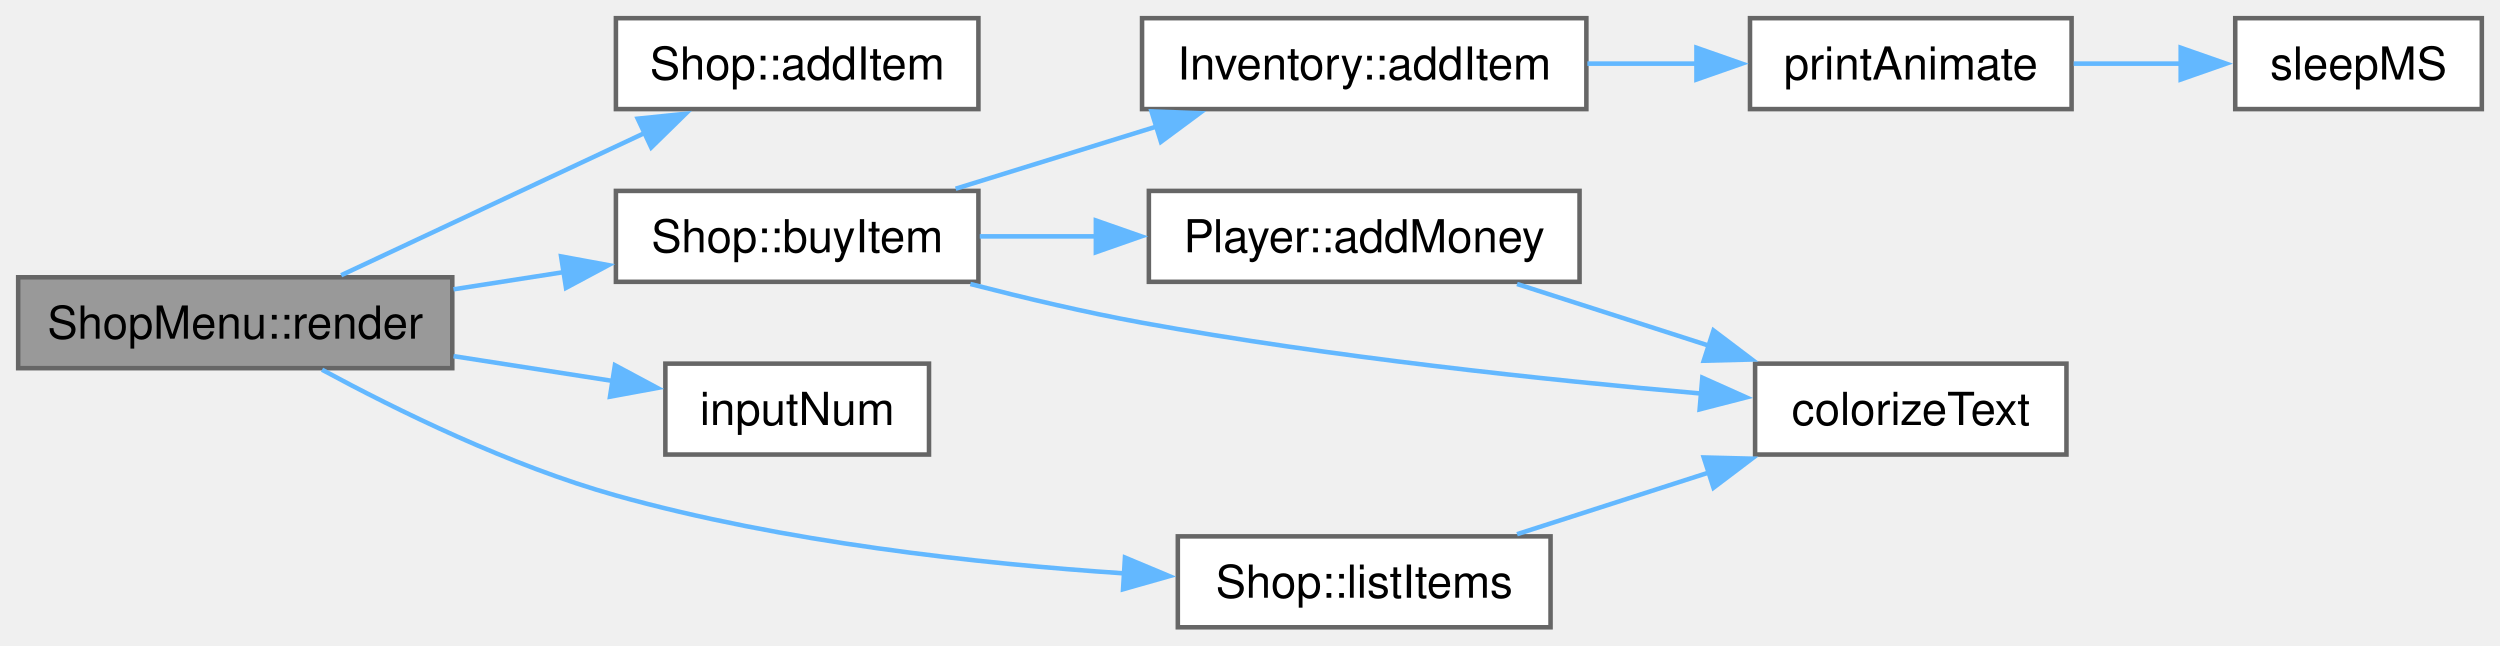
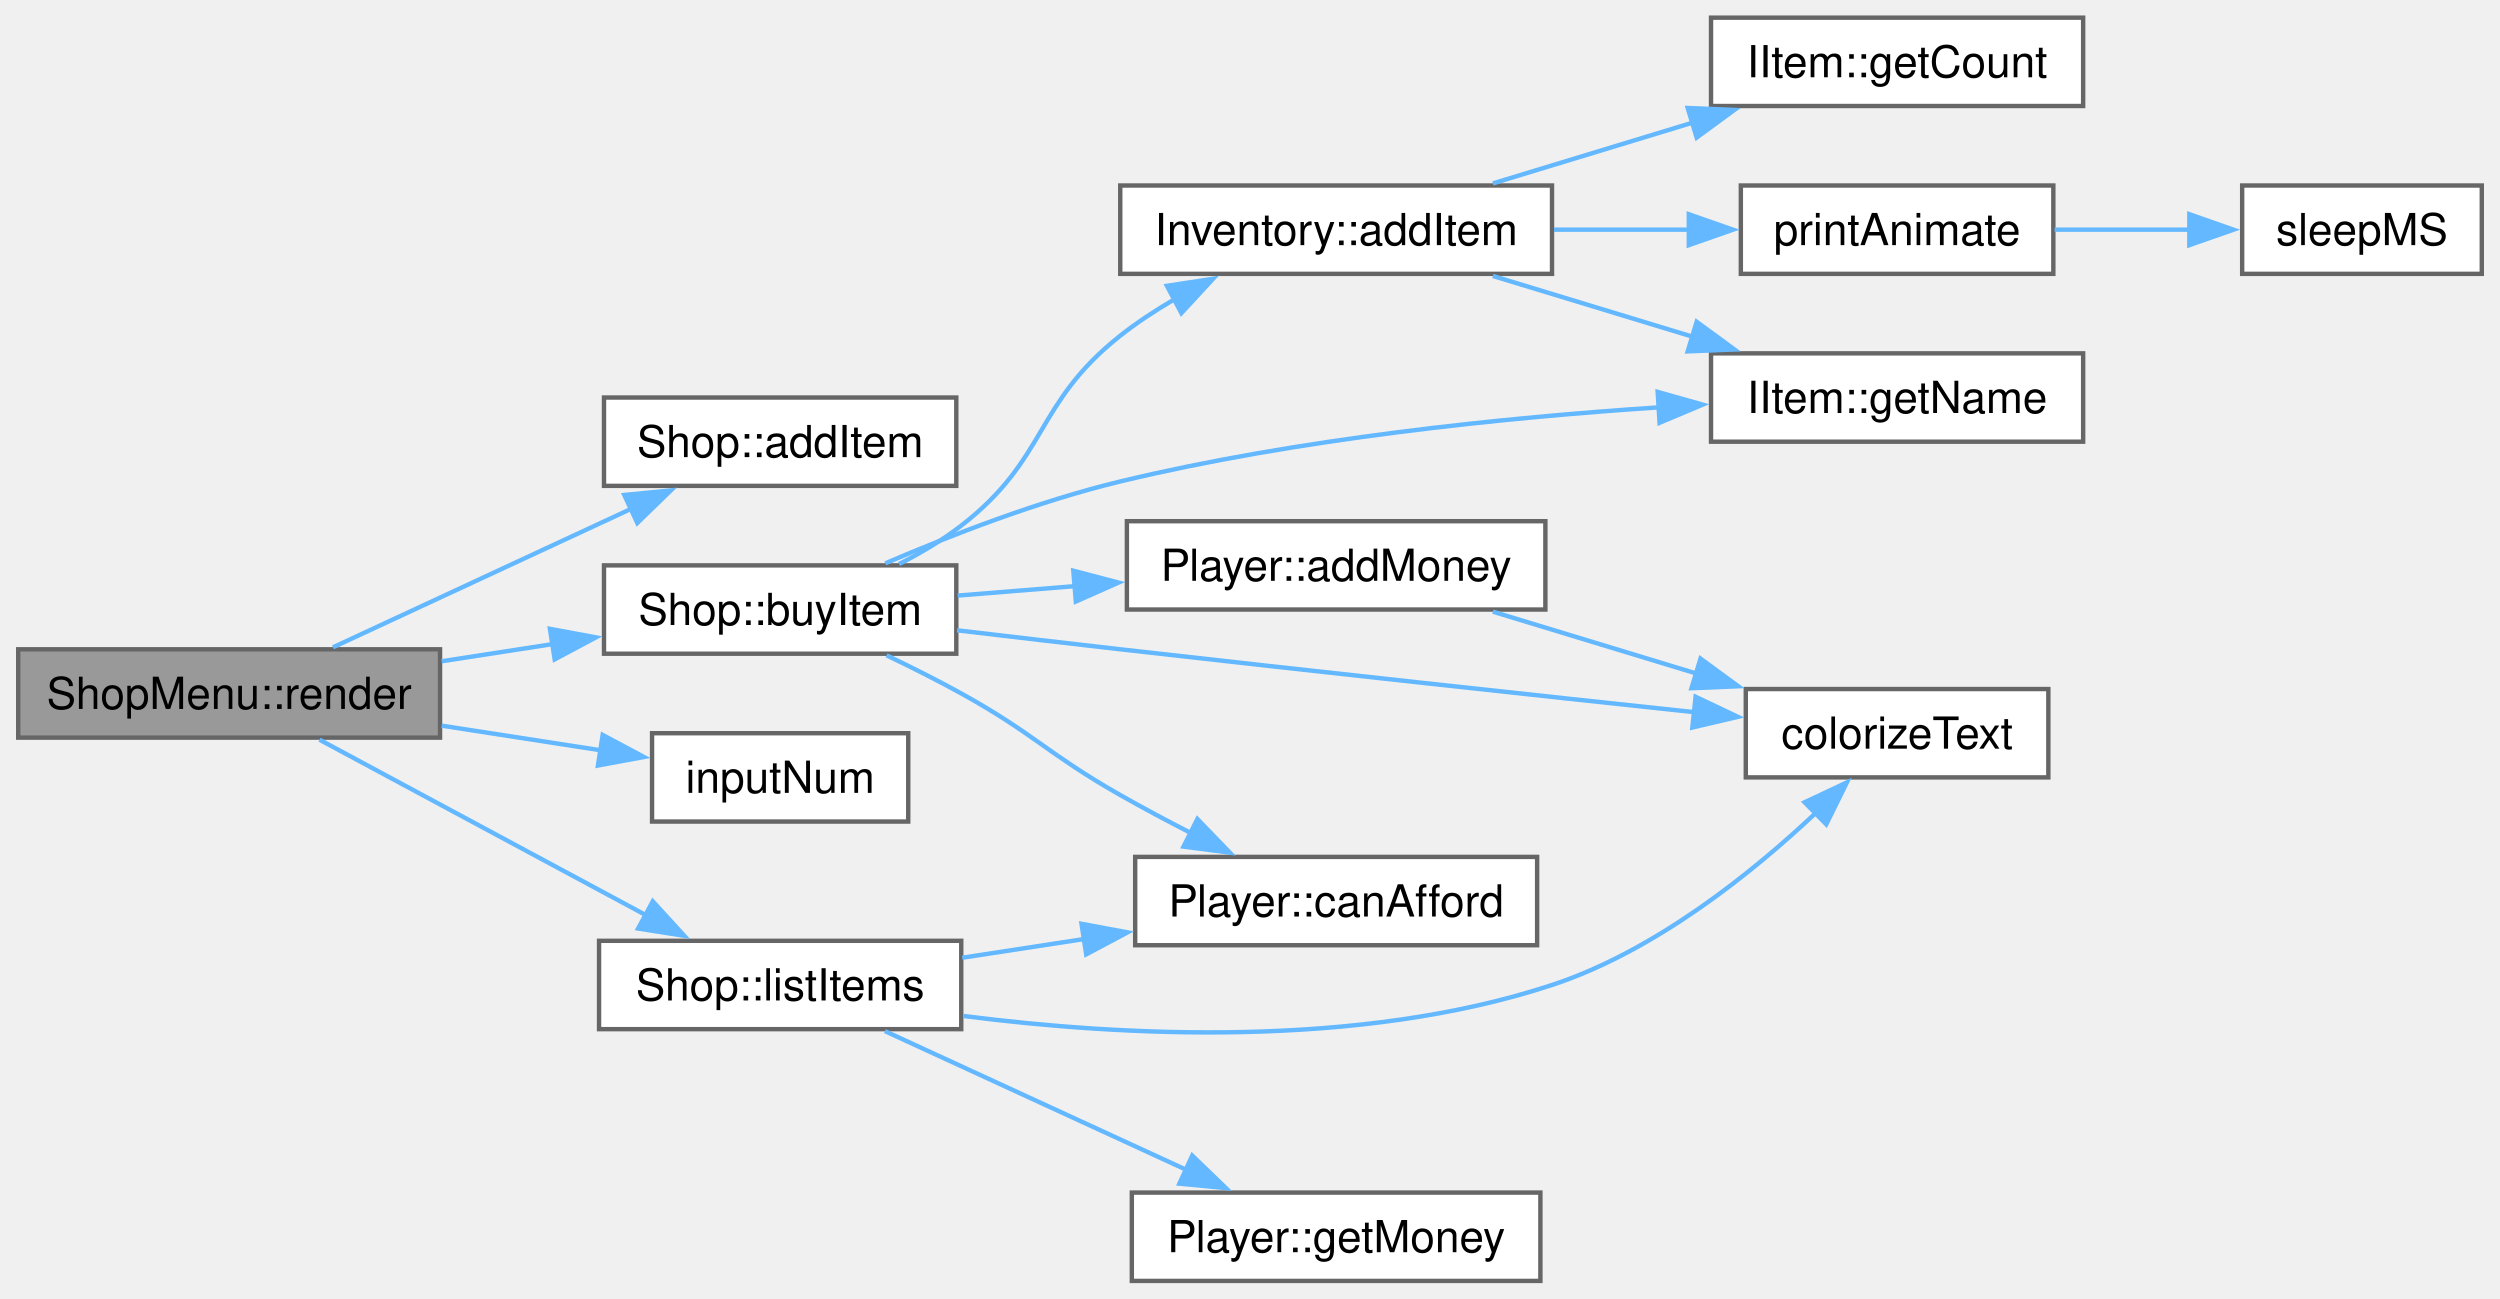
- <svg xmlns="http://www.w3.org/2000/svg" xmlns:xlink="http://www.w3.org/1999/xlink" width="550pt" height="142pt" viewBox="0.00 0.00 550.00 142.00">
-   <g id="graph0" class="graph" transform="scale(1 1) rotate(0) translate(4 138)">
+ <svg xmlns="http://www.w3.org/2000/svg" xmlns:xlink="http://www.w3.org/1999/xlink" width="566pt" height="294pt" viewBox="0.00 0.00 565.75 294.00">
+   <g id="graph0" class="graph" transform="scale(1 1) rotate(0) translate(4 290)">
    <g id="Node000001" class="node">
      <g id="a_Node000001">
        <a xlink:title=" ">
-           <polygon fill="#999999" stroke="#666666" points="95.5,-77 0,-77 0,-57 95.5,-57 95.5,-77" />
-           <text text-anchor="middle" x="47.75" y="-63.5" font-family="Helvetica,sans-Serif" font-size="10.00">ShopMenu::render</text>
+           <polygon fill="#999999" stroke="#666666" points="95.5,-143 0,-143 0,-123 95.5,-123 95.5,-143" />
+           <text text-anchor="middle" x="47.75" y="-129.5" font-family="Helvetica,sans-Serif" font-size="10.00">ShopMenu::render</text>
        </a>
      </g>
    </g>
    <g id="Node000002" class="node">
      <g id="a_Node000002">
        <a xlink:href="class_shop.html#a562501e5746bdef39699bc39203f8973" target="_top" xlink:title=" ">
-           <polygon fill="white" stroke="#666666" points="211.25,-134 131.5,-134 131.5,-114 211.25,-114 211.25,-134" />
-           <text text-anchor="middle" x="171.38" y="-120.5" font-family="Helvetica,sans-Serif" font-size="10.00">Shop::addItem</text>
+           <polygon fill="white" stroke="#666666" points="212.38,-200 132.62,-200 132.62,-180 212.38,-180 212.38,-200" />
+           <text text-anchor="middle" x="172.5" y="-186.5" font-family="Helvetica,sans-Serif" font-size="10.00">Shop::addItem</text>
        </a>
      </g>
    </g>
    <g id="edge1_Node000001_Node000002" class="edge">
      <g id="a_edge1_Node000001_Node000002">
        <a xlink:title=" ">
-           <path fill="none" stroke="#63b8ff" d="M71.06,-77.45C89.83,-86.25 116.92,-98.95 138.07,-108.86" />
-           <polygon fill="#63b8ff" stroke="#63b8ff" points="136.3,-111.89 146.84,-112.97 139.27,-105.56 136.3,-111.89" />
+           <path fill="none" stroke="#63b8ff" d="M71.26,-143.45C90.21,-152.25 117.55,-164.95 138.89,-174.86" />
+           <polygon fill="#63b8ff" stroke="#63b8ff" points="137.21,-177.94 147.76,-178.97 140.16,-171.59 137.21,-177.94" />
        </a>
      </g>
    </g>
    <g id="Node000003" class="node">
      <g id="a_Node000003">
        <a xlink:href="class_shop.html#a6c1a27422ecdd1a5248f156f1355632b" target="_top" xlink:title="Buy an item from the shop.">
-           <polygon fill="white" stroke="#666666" points="211.25,-96 131.5,-96 131.5,-76 211.25,-76 211.25,-96" />
-           <text text-anchor="middle" x="171.38" y="-82.5" font-family="Helvetica,sans-Serif" font-size="10.00">Shop::buyItem</text>
+           <polygon fill="white" stroke="#666666" points="212.38,-162 132.62,-162 132.62,-142 212.38,-142 212.38,-162" />
+           <text text-anchor="middle" x="172.5" y="-148.5" font-family="Helvetica,sans-Serif" font-size="10.00">Shop::buyItem</text>
        </a>
      </g>
    </g>
    <g id="edge2_Node000001_Node000003" class="edge">
      <g id="a_edge2_Node000001_Node000003">
        <a xlink:title=" ">
-           <path fill="none" stroke="#63b8ff" d="M95.77,-74.35C103.77,-75.6 112.1,-76.9 120.18,-78.16" />
-           <polygon fill="#63b8ff" stroke="#63b8ff" points="119.44,-81.59 129.86,-79.67 120.52,-74.67 119.44,-81.59" />
-         </a>
-       </g>
-     </g>
-     <g id="Node000009" class="node">
-       <g id="a_Node000009">
+           <path fill="none" stroke="#63b8ff" d="M95.86,-140.29C104.13,-141.57 112.77,-142.91 121.13,-144.2" />
+           <polygon fill="#63b8ff" stroke="#63b8ff" points="120.38,-147.63 130.8,-145.7 121.45,-140.71 120.38,-147.63" />
+         </a>
+       </g>
+     </g>
+     <g id="Node000012" class="node">
+       <g id="a_Node000012">
        <a xlink:href="extras_8cpp.html#a3816c0b1714f3be0c6c8a394a4faee7d" target="_top" xlink:title="Gets an integer from the user. Loops until a valid integer is entered.">
-           <polygon fill="white" stroke="#666666" points="200.38,-58 142.38,-58 142.38,-38 200.38,-38 200.38,-58" />
-           <text text-anchor="middle" x="171.38" y="-44.5" font-family="Helvetica,sans-Serif" font-size="10.00">inputNum</text>
-         </a>
-       </g>
-     </g>
-     <g id="edge9_Node000001_Node000009" class="edge">
-       <g id="a_edge9_Node000001_Node000009">
-         <a xlink:title=" ">
-           <path fill="none" stroke="#63b8ff" d="M95.77,-59.65C107.38,-57.84 119.7,-55.92 130.91,-54.17" />
-           <polygon fill="#63b8ff" stroke="#63b8ff" points="131.28,-57.65 140.62,-52.65 130.2,-50.73 131.28,-57.65" />
-         </a>
-       </g>
-     </g>
-     <g id="Node000010" class="node">
-       <g id="a_Node000010">
+           <polygon fill="white" stroke="#666666" points="201.5,-124 143.5,-124 143.5,-104 201.5,-104 201.5,-124" />
+           <text text-anchor="middle" x="172.5" y="-110.5" font-family="Helvetica,sans-Serif" font-size="10.00">inputNum</text>
+         </a>
+       </g>
+     </g>
+     <g id="edge13_Node000001_Node000012" class="edge">
+       <g id="a_edge13_Node000001_Node000012">
+         <a xlink:title=" ">
+           <path fill="none" stroke="#63b8ff" d="M95.86,-125.71C107.82,-123.86 120.56,-121.89 132.1,-120.1" />
+           <polygon fill="#63b8ff" stroke="#63b8ff" points="132.32,-123.61 141.67,-118.62 131.25,-116.69 132.32,-123.61" />
+         </a>
+       </g>
+     </g>
+     <g id="Node000013" class="node">
+       <g id="a_Node000013">
        <a xlink:href="class_shop.html#ac213488671e8d976d97c3530e691fd44" target="_top" xlink:title=" ">
-           <polygon fill="white" stroke="#666666" points="337.12,-20 255.12,-20 255.12,0 337.12,0 337.12,-20" />
-           <text text-anchor="middle" x="296.12" y="-6.5" font-family="Helvetica,sans-Serif" font-size="10.00">Shop::listItems</text>
-         </a>
-       </g>
-     </g>
-     <g id="edge10_Node000001_Node000010" class="edge">
-       <g id="a_edge10_Node000001_Node000010">
-         <a xlink:title=" ">
-           <path fill="none" stroke="#63b8ff" d="M66.85,-56.66C83.2,-47.82 108.21,-35.52 131.5,-29 168.2,-18.72 211.04,-14 243.68,-11.83" />
-           <polygon fill="#63b8ff" stroke="#63b8ff" points="243.49,-15.34 253.26,-11.25 243.07,-8.36 243.49,-15.34" />
+           <polygon fill="white" stroke="#666666" points="213.5,-77 131.5,-77 131.5,-57 213.5,-57 213.5,-77" />
+           <text text-anchor="middle" x="172.5" y="-63.5" font-family="Helvetica,sans-Serif" font-size="10.00">Shop::listItems</text>
+         </a>
+       </g>
+     </g>
+     <g id="edge14_Node000001_Node000013" class="edge">
+       <g id="a_edge14_Node000001_Node000013">
+         <a xlink:title=" ">
+           <path fill="none" stroke="#63b8ff" d="M68.2,-122.54C88.13,-111.83 119.36,-95.03 142.27,-82.72" />
+           <polygon fill="#63b8ff" stroke="#63b8ff" points="143.66,-85.94 150.81,-78.13 140.34,-79.78 143.66,-85.94" />
        </a>
      </g>
    </g>
    <g id="Node000004" class="node">
      <g id="a_Node000004">
        <a xlink:href="class_inventory.html#a7a3d5b1157d8212186746eade80b5630" target="_top" xlink:title="Adds an item to inventory.">
-           <polygon fill="white" stroke="#666666" points="345,-134 247.25,-134 247.25,-114 345,-114 345,-134" />
-           <text text-anchor="middle" x="296.12" y="-120.5" font-family="Helvetica,sans-Serif" font-size="10.00">Inventory::addItem</text>
+           <polygon fill="white" stroke="#666666" points="347.25,-248 249.5,-248 249.5,-228 347.25,-228 347.25,-248" />
+           <text text-anchor="middle" x="298.38" y="-234.5" font-family="Helvetica,sans-Serif" font-size="10.00">Inventory::addItem</text>
        </a>
      </g>
    </g>
    <g id="edge3_Node000003_Node000004" class="edge">
      <g id="a_edge3_Node000003_Node000004">
        <a xlink:title=" ">
-           <path fill="none" stroke="#63b8ff" d="M206.24,-96.48C219.93,-100.72 235.91,-105.67 250.52,-110.19" />
-           <polygon fill="#63b8ff" stroke="#63b8ff" points="249.33,-113.49 259.92,-113.1 251.41,-106.8 249.33,-113.49" />
+           <path fill="none" stroke="#63b8ff" d="M199.42,-162.3C204.32,-164.79 209.24,-167.71 213.5,-171 233.21,-186.25 229.95,-198.54 249.5,-214 253.27,-216.98 257.48,-219.74 261.78,-222.25" />
+           <polygon fill="#63b8ff" stroke="#63b8ff" points="260.06,-225.29 270.53,-226.89 263.34,-219.11 260.06,-225.29" />
+         </a>
+       </g>
+     </g>
+     <g id="Node000006" class="node">
+       <g id="a_Node000006">
+         <a xlink:href="class_i_item.html#a6b86cf44e8eebf94b7096ea5645a0527" target="_top" xlink:title=" ">
+           <polygon fill="white" stroke="#666666" points="467.5,-210 383.25,-210 383.25,-190 467.5,-190 467.5,-210" />
+           <text text-anchor="middle" x="425.38" y="-196.5" font-family="Helvetica,sans-Serif" font-size="10.00">IItem::getName</text>
+         </a>
+       </g>
+     </g>
+     <g id="edge12_Node000003_Node000006" class="edge">
+       <g id="a_edge12_Node000003_Node000006">
+         <a xlink:title=" ">
+           <path fill="none" stroke="#63b8ff" d="M196.3,-162.46C211.14,-168.83 231.1,-176.57 249.5,-181 289.78,-190.7 336.48,-195.46 371.48,-197.78" />
+           <polygon fill="#63b8ff" stroke="#63b8ff" points="371.17,-201.27 381.37,-198.39 371.6,-194.28 371.17,-201.27" />
+         </a>
+       </g>
+     </g>
+     <g id="Node000009" class="node">
+       <g id="a_Node000009">
+         <a xlink:href="class_player.html#a86ad66429e7bf8ef4640bac1d0f3476f" target="_top" xlink:title=" ">
+           <polygon fill="white" stroke="#666666" points="345.75,-172 251,-172 251,-152 345.75,-152 345.75,-172" />
+           <text text-anchor="middle" x="298.38" y="-158.5" font-family="Helvetica,sans-Serif" font-size="10.00">Player::addMoney</text>
+         </a>
+       </g>
+     </g>
+     <g id="edge8_Node000003_Node000009" class="edge">
+       <g id="a_edge8_Node000003_Node000009">
+         <a xlink:title=" ">
+           <path fill="none" stroke="#63b8ff" d="M212.69,-155.16C221.17,-155.85 230.3,-156.59 239.32,-157.31" />
+           <polygon fill="#63b8ff" stroke="#63b8ff" points="238.87,-160.79 249.12,-158.1 239.44,-153.81 238.87,-160.79" />
+         </a>
+       </g>
+     </g>
+     <g id="Node000010" class="node">
+       <g id="a_Node000010">
+         <a xlink:href="extras_8cpp.html#a99d2755bf0660601280710515b3f512c" target="_top" xlink:title="Colors text.">
+           <polygon fill="white" stroke="#666666" points="459.62,-134 391.12,-134 391.12,-114 459.62,-114 459.62,-134" />
+           <text text-anchor="middle" x="425.38" y="-120.5" font-family="Helvetica,sans-Serif" font-size="10.00">colorizeText</text>
+         </a>
+       </g>
+     </g>
+     <g id="edge11_Node000003_Node000010" class="edge">
+       <g id="a_edge11_Node000003_Node000010">
+         <a xlink:title=" ">
+           <path fill="none" stroke="#63b8ff" d="M212.55,-147.3C224.41,-145.9 237.49,-144.36 249.5,-143 293.66,-137.99 344.14,-132.53 379.47,-128.76" />
+           <polygon fill="#63b8ff" stroke="#63b8ff" points="379.76,-132.25 389.33,-127.71 379.02,-125.29 379.76,-132.25" />
+         </a>
+       </g>
+     </g>
+     <g id="Node000011" class="node">
+       <g id="a_Node000011">
+         <a xlink:href="class_player.html#abda4c0f24a59155522361079dce5d427" target="_top" xlink:title=" ">
+           <polygon fill="white" stroke="#666666" points="343.88,-96 252.88,-96 252.88,-76 343.88,-76 343.88,-96" />
+           <text text-anchor="middle" x="298.38" y="-82.5" font-family="Helvetica,sans-Serif" font-size="10.00">Player::canAfford</text>
+         </a>
+       </g>
+     </g>
+     <g id="edge10_Node000003_Node000011" class="edge">
+       <g id="a_edge10_Node000003_Node000011">
+         <a xlink:title=" ">
+           <path fill="none" stroke="#63b8ff" d="M196.59,-141.63C202.2,-138.95 208.12,-135.98 213.5,-133 230.11,-123.8 232.99,-119.38 249.5,-110 254.62,-107.09 260.14,-104.15 265.55,-101.37" />
+           <polygon fill="#63b8ff" stroke="#63b8ff" points="266.96,-104.58 274.32,-96.96 263.82,-98.33 266.96,-104.58" />
+         </a>
+       </g>
+     </g>
+     <g id="Node000005" class="node">
+       <g id="a_Node000005">
+         <a xlink:href="class_i_item.html#a5a1e25be1c8a94e21ec832a9b7b5492f" target="_top" xlink:title=" ">
+           <polygon fill="white" stroke="#666666" points="467.5,-286 383.25,-286 383.25,-266 467.5,-266 467.5,-286" />
+           <text text-anchor="middle" x="425.38" y="-272.5" font-family="Helvetica,sans-Serif" font-size="10.00">IItem::getCount</text>
+         </a>
+       </g>
+     </g>
+     <g id="edge4_Node000004_Node000005" class="edge">
+       <g id="a_edge4_Node000004_Node000005">
+         <a xlink:title=" ">
+           <path fill="none" stroke="#63b8ff" d="M333.86,-248.48C347.94,-252.76 364.4,-257.77 379.39,-262.33" />
+           <polygon fill="#63b8ff" stroke="#63b8ff" points="377.97,-265.55 388.55,-265.11 380,-258.85 377.97,-265.55" />
+         </a>
+       </g>
+     </g>
+     <g id="edge5_Node000004_Node000006" class="edge">
+       <g id="a_edge5_Node000004_Node000006">
+         <a xlink:title=" ">
+           <path fill="none" stroke="#63b8ff" d="M333.86,-227.52C347.94,-223.24 364.4,-218.23 379.39,-213.67" />
+           <polygon fill="#63b8ff" stroke="#63b8ff" points="380,-217.15 388.55,-210.89 377.97,-210.45 380,-217.15" />
        </a>
      </g>
    </g>
    <g id="Node000007" class="node">
      <g id="a_Node000007">
-         <a xlink:href="class_player.html#a86ad66429e7bf8ef4640bac1d0f3476f" target="_top" xlink:title=" ">
-           <polygon fill="white" stroke="#666666" points="343.5,-96 248.75,-96 248.75,-76 343.5,-76 343.5,-96" />
-           <text text-anchor="middle" x="296.12" y="-82.5" font-family="Helvetica,sans-Serif" font-size="10.00">Player::addMoney</text>
-         </a>
-       </g>
-     </g>
-     <g id="edge6_Node000003_Node000007" class="edge">
-       <g id="a_edge6_Node000003_Node000007">
-         <a xlink:title=" ">
-           <path fill="none" stroke="#63b8ff" d="M211.55,-86C219.75,-86 228.55,-86 237.27,-86" />
-           <polygon fill="#63b8ff" stroke="#63b8ff" points="237.09,-89.5 247.09,-86 237.09,-82.5 237.09,-89.5" />
+         <a xlink:href="extras_8cpp.html#a251383c9dea6cb260fb6f9ebb010139f" target="_top" xlink:title="Outputs a text character by character with a given delay.">
+           <polygon fill="white" stroke="#666666" points="460.75,-248 390,-248 390,-228 460.75,-228 460.75,-248" />
+           <text text-anchor="middle" x="425.38" y="-234.5" font-family="Helvetica,sans-Serif" font-size="10.00">printAnimate</text>
+         </a>
+       </g>
+     </g>
+     <g id="edge6_Node000004_Node000007" class="edge">
+       <g id="a_edge6_Node000004_Node000007">
+         <a xlink:title=" ">
+           <path fill="none" stroke="#63b8ff" d="M347.7,-238C357.78,-238 368.37,-238 378.36,-238" />
+           <polygon fill="#63b8ff" stroke="#63b8ff" points="378.22,-241.5 388.22,-238 378.22,-234.5 378.22,-241.5" />
        </a>
      </g>
    </g>
    <g id="Node000008" class="node">
      <g id="a_Node000008">
-         <a xlink:href="extras_8cpp.html#a99d2755bf0660601280710515b3f512c" target="_top" xlink:title="Colors text.">
-           <polygon fill="white" stroke="#666666" points="450.62,-58 382.12,-58 382.12,-38 450.62,-38 450.62,-58" />
-           <text text-anchor="middle" x="416.38" y="-44.5" font-family="Helvetica,sans-Serif" font-size="10.00">colorizeText</text>
-         </a>
-       </g>
-     </g>
-     <g id="edge8_Node000003_Node000008" class="edge">
-       <g id="a_edge8_Node000003_Node000008">
-         <a xlink:title=" ">
-           <path fill="none" stroke="#63b8ff" d="M209.48,-75.52C221.46,-72.43 234.85,-69.26 247.25,-67 288.61,-59.45 336.27,-54.4 370.26,-51.42" />
-           <polygon fill="#63b8ff" stroke="#63b8ff" points="370.51,-54.91 380.18,-50.58 369.92,-47.94 370.51,-54.91" />
-         </a>
-       </g>
-     </g>
-     <g id="Node000005" class="node">
-       <g id="a_Node000005">
-         <a xlink:href="extras_8cpp.html#a251383c9dea6cb260fb6f9ebb010139f" target="_top" xlink:title="Outputs a text character by character with a given delay.">
-           <polygon fill="white" stroke="#666666" points="451.75,-134 381,-134 381,-114 451.75,-114 451.75,-134" />
-           <text text-anchor="middle" x="416.38" y="-120.5" font-family="Helvetica,sans-Serif" font-size="10.00">printAnimate</text>
-         </a>
-       </g>
-     </g>
-     <g id="edge4_Node000004_Node000005" class="edge">
-       <g id="a_edge4_Node000004_Node000005">
-         <a xlink:title=" ">
-           <path fill="none" stroke="#63b8ff" d="M345.22,-124C353.21,-124 361.48,-124 369.42,-124" />
-           <polygon fill="#63b8ff" stroke="#63b8ff" points="369.22,-127.5 379.22,-124 369.22,-120.5 369.22,-127.5" />
-         </a>
-       </g>
-     </g>
-     <g id="Node000006" class="node">
-       <g id="a_Node000006">
        <a xlink:href="extras_8cpp.html#aea0e34fe8a665ef6cb1fd6526ce1deb0" target="_top" xlink:title=" ">
-           <polygon fill="white" stroke="#666666" points="542,-134 487.75,-134 487.75,-114 542,-114 542,-134" />
-           <text text-anchor="middle" x="514.88" y="-120.5" font-family="Helvetica,sans-Serif" font-size="10.00">sleepMS</text>
-         </a>
-       </g>
-     </g>
-     <g id="edge5_Node000005_Node000006" class="edge">
-       <g id="a_edge5_Node000005_Node000006">
-         <a xlink:title=" ">
-           <path fill="none" stroke="#63b8ff" d="M452.21,-124C459.89,-124 468.05,-124 475.84,-124" />
-           <polygon fill="#63b8ff" stroke="#63b8ff" points="475.75,-127.5 485.75,-124 475.75,-120.5 475.75,-127.5" />
+           <polygon fill="white" stroke="#666666" points="557.75,-248 503.5,-248 503.5,-228 557.75,-228 557.75,-248" />
+           <text text-anchor="middle" x="530.62" y="-234.5" font-family="Helvetica,sans-Serif" font-size="10.00">sleepMS</text>
        </a>
      </g>
    </g>
    <g id="edge7_Node000007_Node000008" class="edge">
      <g id="a_edge7_Node000007_Node000008">
        <a xlink:title=" ">
-           <path fill="none" stroke="#63b8ff" d="M329.75,-75.52C342.8,-71.32 358.03,-66.43 371.99,-61.94" />
-           <polygon fill="#63b8ff" stroke="#63b8ff" points="372.97,-65.3 381.42,-58.91 370.82,-58.64 372.97,-65.3" />
-         </a>
-       </g>
-     </g>
-     <g id="edge11_Node000010_Node000008" class="edge">
-       <g id="a_edge11_Node000010_Node000008">
-         <a xlink:title=" ">
-           <path fill="none" stroke="#63b8ff" d="M329.75,-20.48C342.8,-24.68 358.03,-29.57 371.99,-34.06" />
-           <polygon fill="#63b8ff" stroke="#63b8ff" points="370.82,-37.36 381.42,-37.09 372.97,-30.7 370.82,-37.36" />
+           <path fill="none" stroke="#63b8ff" d="M461.04,-238C470.9,-238 481.68,-238 491.71,-238" />
+           <polygon fill="#63b8ff" stroke="#63b8ff" points="491.54,-241.5 501.54,-238 491.54,-234.5 491.54,-241.5" />
+         </a>
+       </g>
+     </g>
+     <g id="edge9_Node000009_Node000010" class="edge">
+       <g id="a_edge9_Node000009_Node000010">
+         <a xlink:title=" ">
+           <path fill="none" stroke="#63b8ff" d="M333.86,-151.52C348.17,-147.17 364.94,-142.07 380.14,-137.45" />
+           <polygon fill="#63b8ff" stroke="#63b8ff" points="380.87,-140.89 389.42,-134.63 378.83,-134.19 380.87,-140.89" />
+         </a>
+       </g>
+     </g>
+     <g id="edge16_Node000013_Node000010" class="edge">
+       <g id="a_edge16_Node000013_Node000010">
+         <a xlink:title=" ">
+           <path fill="none" stroke="#63b8ff" d="M213.96,-59.99C249.91,-55.38 303.41,-52.56 347.25,-67 370.56,-74.68 392.6,-92.41 407.1,-106.08" />
+           <polygon fill="#63b8ff" stroke="#63b8ff" points="404.43,-108.36 414.02,-112.87 409.34,-103.37 404.43,-108.36" />
+         </a>
+       </g>
+     </g>
+     <g id="edge15_Node000013_Node000011" class="edge">
+       <g id="a_edge15_Node000013_Node000011">
+         <a xlink:title=" ">
+           <path fill="none" stroke="#63b8ff" d="M213.72,-73.17C222.56,-74.52 232.07,-75.98 241.41,-77.42" />
+           <polygon fill="#63b8ff" stroke="#63b8ff" points="240.73,-80.85 251.15,-78.91 241.79,-73.93 240.73,-80.85" />
+         </a>
+       </g>
+     </g>
+     <g id="Node000014" class="node">
+       <g id="a_Node000014">
+         <a xlink:href="class_player.html#ac45154df7c4eb2d1d58255c3ff1c55dd" target="_top" xlink:title=" ">
+           <polygon fill="white" stroke="#666666" points="344.62,-20 252.12,-20 252.12,0 344.62,0 344.62,-20" />
+           <text text-anchor="middle" x="298.38" y="-6.5" font-family="Helvetica,sans-Serif" font-size="10.00">Player::getMoney</text>
+         </a>
+       </g>
+     </g>
+     <g id="edge17_Node000013_Node000014" class="edge">
+       <g id="a_edge17_Node000013_Node000014">
+         <a xlink:title=" ">
+           <path fill="none" stroke="#63b8ff" d="M196.22,-56.55C215.34,-47.75 242.93,-35.05 264.47,-25.14" />
+           <polygon fill="#63b8ff" stroke="#63b8ff" points="265.8,-28.38 273.42,-21.02 262.88,-22.02 265.8,-28.38" />
        </a>
      </g>
    </g>
  </g>
</svg>
